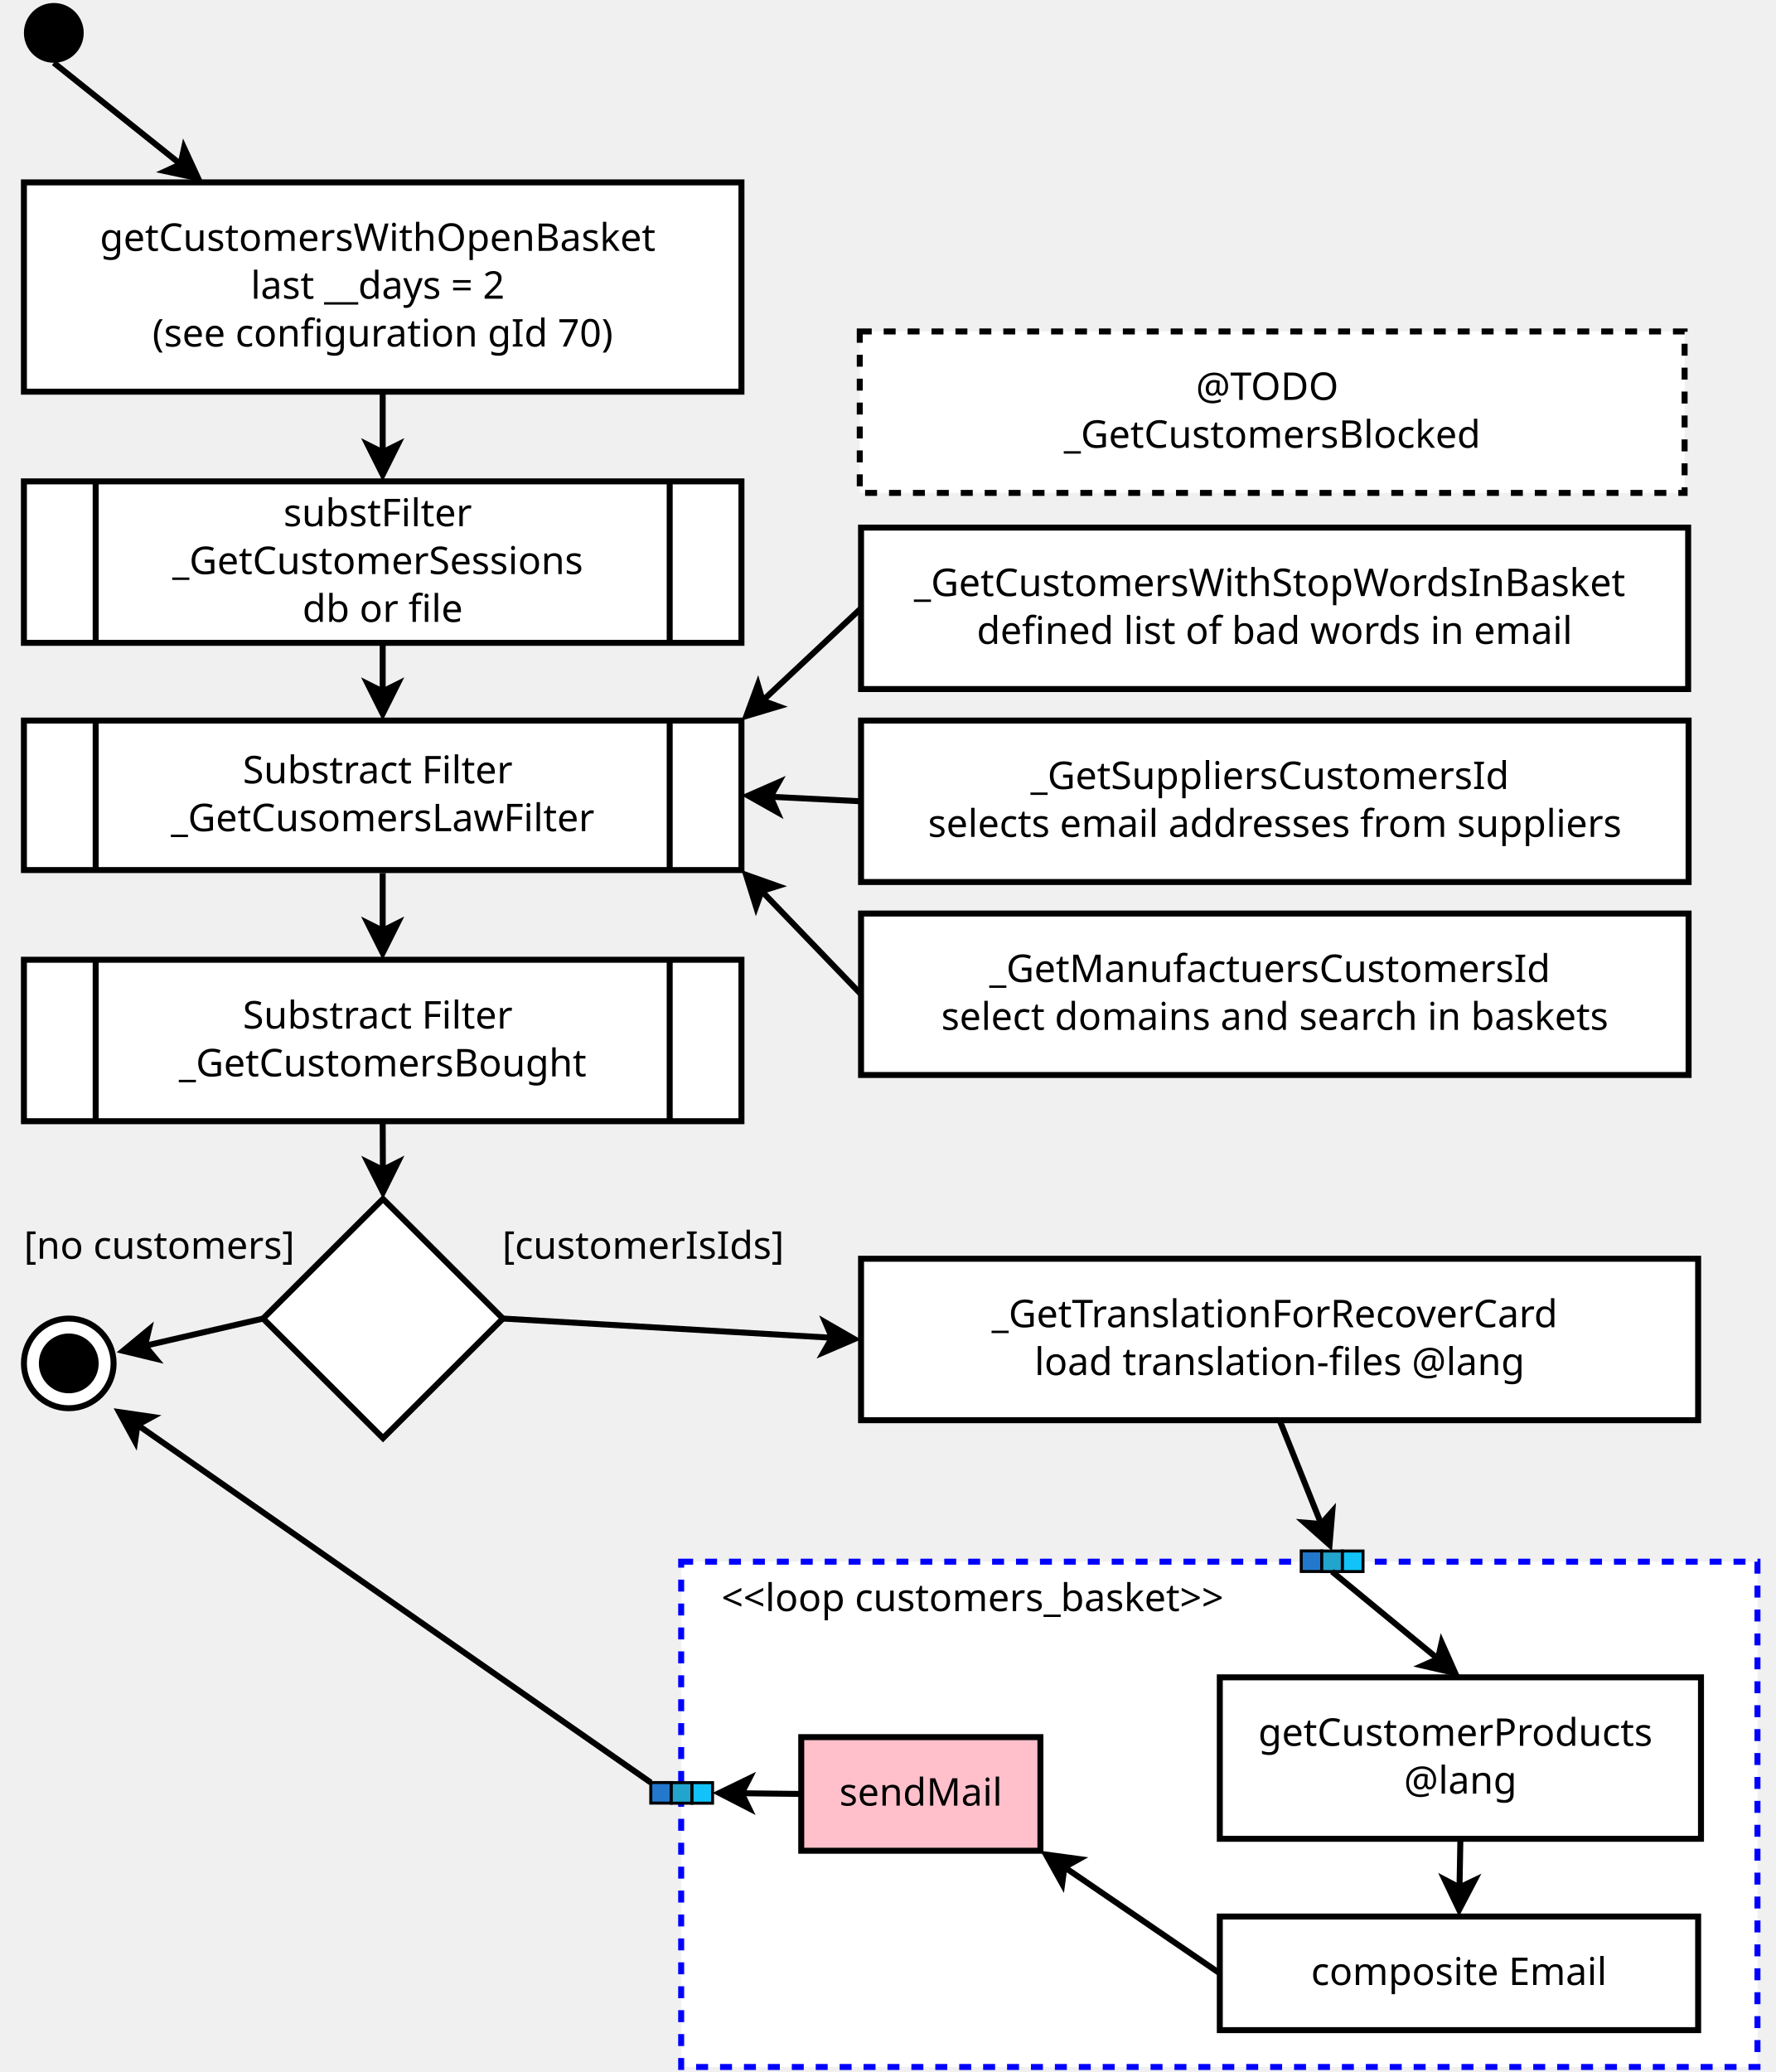
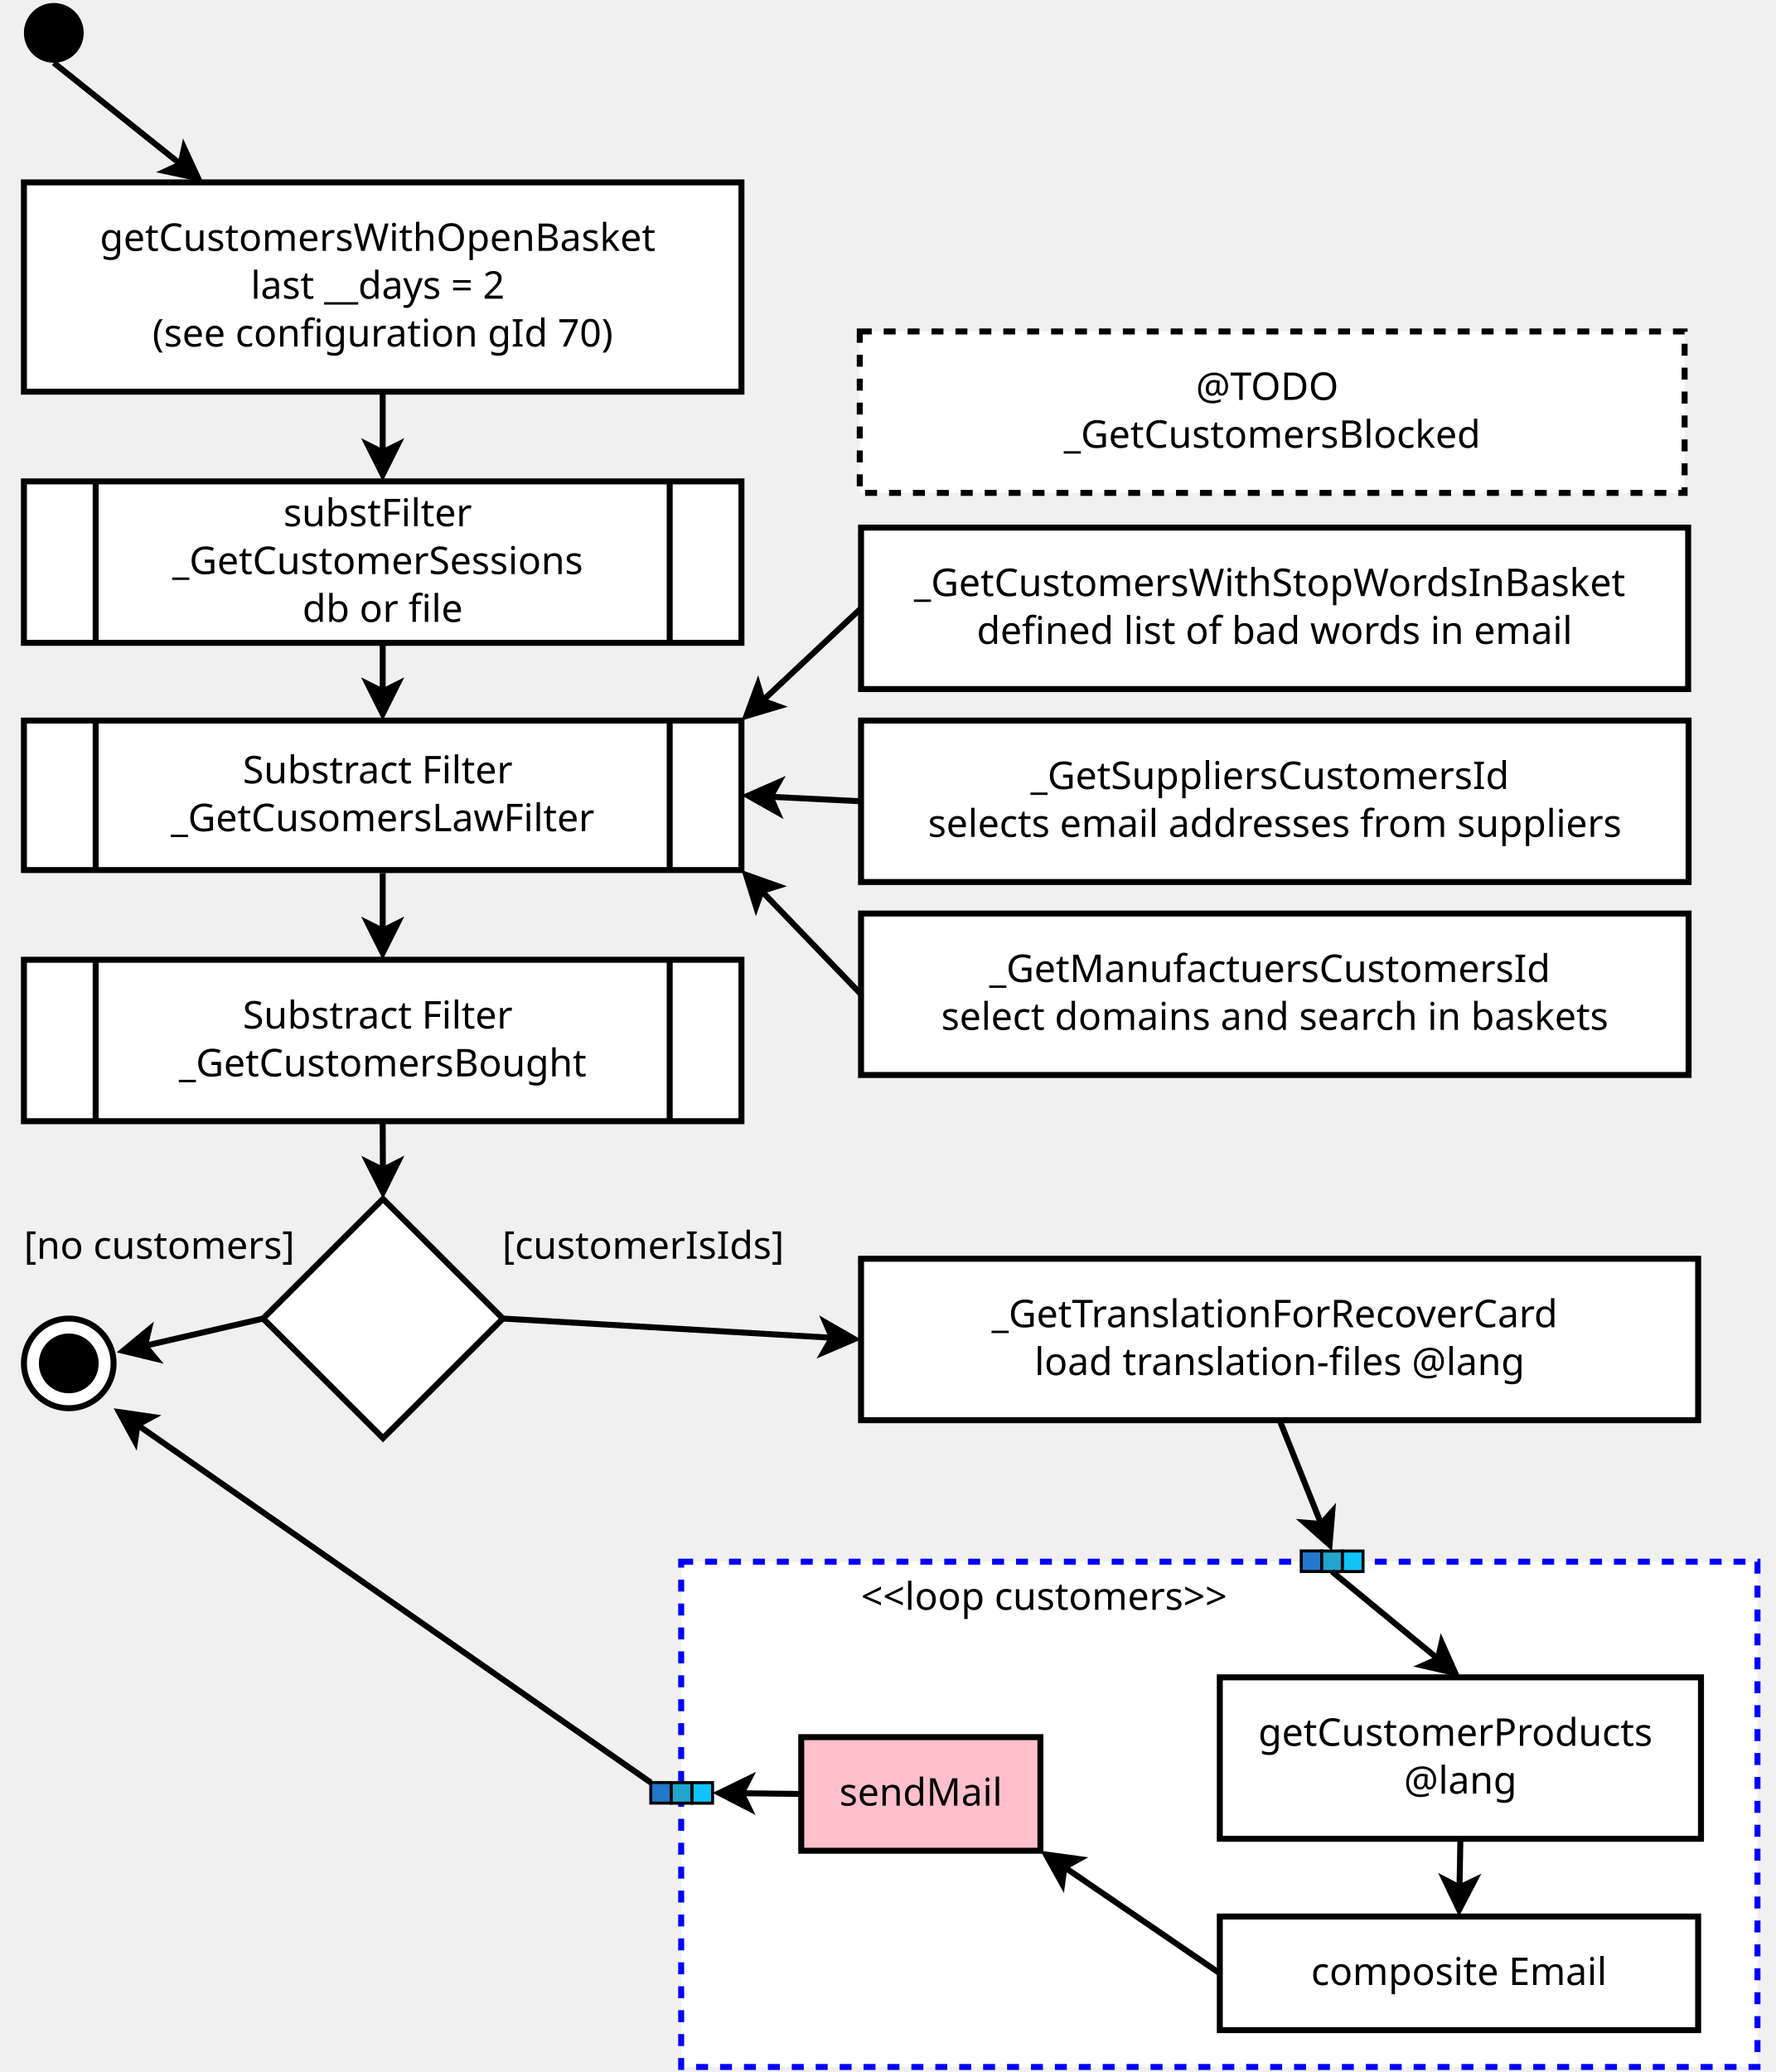
<svg xmlns="http://www.w3.org/2000/svg" width="30cm" height="35cm" viewBox="98 119 582 693">
  <g>
    <rect style="fill: #ffffff" x="319.84" y="641.32" width="360" height="169" />
    <rect style="fill: none; fill-opacity:0; stroke-width: 2; stroke-dasharray: 4; stroke: #0000ff" x="319.84" y="641.32" width="360" height="169" />
    <text font-size="12.8" style="fill: #000000;text-anchor:middle;font-family:sans-serif;font-style:normal;font-weight:normal" x="499.84" y="729.72">
      <tspan x="499.84" y="729.72" />
    </text>
  </g>
  <g>
    <line style="fill: none; fill-opacity:0; stroke-width: 2; stroke: #000000" x1="110" y1="140" x2="152.397" y2="173.918" />
    <polygon style="fill: #000000" points="158.254,178.603 147.322,176.261 152.397,173.918 153.569,168.452 " />
    <polygon style="fill: none; fill-opacity:0; stroke-width: 2; stroke: #000000" points="158.254,178.603 147.322,176.261 152.397,173.918 153.569,168.452 " />
  </g>
  <text font-size="12.8" style="fill: #000000;text-anchor:start;font-family:sans-serif;font-style:normal;font-weight:normal" x="374" y="241">
    <tspan x="374" y="241" />
  </text>
  <g>
    <rect style="fill: #ffffff" x="100" y="180" width="240" height="70" />
    <rect style="fill: none; fill-opacity:0; stroke-width: 2; stroke: #000000" x="100" y="180" width="240" height="70" />
    <text font-size="12.8" style="fill: #000000;text-anchor:middle;font-family:sans-serif;font-style:normal;font-weight:normal" x="220" y="202.9">
      <tspan x="220" y="202.9">getCustomersWithOpenBasket</tspan>
      <tspan x="220" y="218.9">last __days = 2</tspan>
      <tspan x="220" y="234.9">(see configuration gId 70)</tspan>
    </text>
  </g>
  <g>
    <line style="fill: none; fill-opacity:0; stroke-width: 2; stroke: #000000" x1="220" y1="334" x2="220" y2="350.264" />
    <polygon style="fill: #000000" points="220,357.764 215,347.764 220,350.264 225,347.764 " />
    <polygon style="fill: none; fill-opacity:0; stroke-width: 2; stroke: #000000" points="220,357.764 215,347.764 220,350.264 225,347.764 " />
  </g>
  <g>
    <line style="fill: none; fill-opacity:0; stroke-width: 2; stroke: #000000" x1="220" y1="250" x2="220" y2="270.264" />
    <polygon style="fill: #000000" points="220,277.764 215,267.764 220,270.264 225,267.764 " />
    <polygon style="fill: none; fill-opacity:0; stroke-width: 2; stroke: #000000" points="220,277.764 215,267.764 220,270.264 225,267.764 " />
  </g>
  <g>
    <line style="fill: none; fill-opacity:0; stroke-width: 2; stroke: #000000" x1="220" y1="494" x2="220.067" y2="510.264" />
    <polygon style="fill: #000000" points="220.097,517.764 215.056,507.785 220.067,510.264 225.056,507.744 " />
    <polygon style="fill: none; fill-opacity:0; stroke-width: 2; stroke: #000000" points="220.097,517.764 215.056,507.785 220.067,510.264 225.056,507.744 " />
  </g>
  <g>
    <rect style="fill: #ffffff" x="380" y="540" width="280" height="54" />
    <rect style="fill: none; fill-opacity:0; stroke-width: 2; stroke: #000000" x="380" y="540" width="280" height="54" />
    <text font-size="12.8" style="fill: #000000;text-anchor:middle;font-family:sans-serif;font-style:normal;font-weight:normal" x="520" y="562.9">
      <tspan x="520" y="562.9">_GetTranslationForRecoverCard</tspan>
      <tspan x="520" y="578.9">load translation-files @lang</tspan>
    </text>
  </g>
  <g>
    <polygon style="fill: #ffffff" points="220.107,520 260.213,560 220.107,600 180,560 " />
    <polygon style="fill: none; fill-opacity:0; stroke-width: 2; stroke: #000000" points="220.107,520 260.213,560 220.107,600 180,560 " />
    <text font-size="12.8" style="fill: #000000;text-anchor:middle;font-family:sans-serif;font-style:normal;font-weight:normal" x="220.107" y="563.9">
      <tspan x="220.107" y="563.9" />
    </text>
  </g>
  <g>
    <line style="fill: none; fill-opacity:0; stroke-width: 2; stroke: #000000" x1="260.213" y1="560" x2="370.281" y2="566.432" />
    <polygon style="fill: #000000" points="377.768,566.87 367.493,571.278 370.281,566.432 368.076,561.295 " />
    <polygon style="fill: none; fill-opacity:0; stroke-width: 2; stroke: #000000" points="377.768,566.87 367.493,571.278 370.281,566.432 368.076,561.295 " />
  </g>
  <text font-size="12.8" style="fill: #000000;text-anchor:start;font-family:sans-serif;font-style:normal;font-weight:normal" x="260" y="540">
    <tspan x="260" y="540">[customerIsIds]</tspan>
  </text>
  <g>
    <line style="fill: none; fill-opacity:0; stroke-width: 2; stroke: #000000" x1="180" y1="560" x2="140.491" y2="569.118" />
    <polygon style="fill: #000000" points="133.183,570.804 141.802,563.683 140.491,569.118 144.051,573.427 " />
    <polygon style="fill: none; fill-opacity:0; stroke-width: 2; stroke: #000000" points="133.183,570.804 141.802,563.683 140.491,569.118 144.051,573.427 " />
  </g>
  <text font-size="12.8" style="fill: #000000;text-anchor:start;font-family:sans-serif;font-style:normal;font-weight:normal" x="100" y="540">
    <tspan x="100" y="540">[no customers]</tspan>
  </text>
  <g>
    <line style="fill: none; fill-opacity:0; stroke-width: 2; stroke: #000000" x1="520" y1="594" x2="533.918" y2="628.712" />
    <polygon style="fill: #000000" points="536.709,635.673 528.347,628.252 533.918,628.712 537.629,624.531 " />
    <polygon style="fill: none; fill-opacity:0; stroke-width: 2; stroke: #000000" points="536.709,635.673 528.347,628.252 533.918,628.712 537.629,624.531 " />
  </g>
  <g>
    <rect style="fill: #ffc0cb" x="360" y="700" width="80" height="38" />
    <rect style="fill: none; fill-opacity:0; stroke-width: 2; stroke: #000000" x="360" y="700" width="80" height="38" />
    <text font-size="12.8" style="fill: #000000;text-anchor:middle;font-family:sans-serif;font-style:normal;font-weight:normal" x="400" y="722.9">
      <tspan x="400" y="722.9">sendMail</tspan>
    </text>
  </g>
  <g>
    <line style="fill: none; fill-opacity:0; stroke-width: 2; stroke: #000000" x1="360" y1="719" x2="340.079" y2="718.769" />
    <polygon style="fill: #000000" points="332.58,718.682 342.637,713.799 340.079,718.769 342.521,723.798 " />
    <polygon style="fill: none; fill-opacity:0; stroke-width: 2; stroke: #000000" points="332.58,718.682 342.637,713.799 340.079,718.769 342.521,723.798 " />
  </g>
  <g>
    <ellipse style="fill: #ffffff" cx="115" cy="575" rx="15" ry="15" />
    <ellipse style="fill: none; fill-opacity:0; stroke-width: 2; stroke: #000000" cx="115" cy="575" rx="15" ry="15" />
    <ellipse style="fill: #000000" cx="115" cy="575" rx="10" ry="10" />
  </g>
  <ellipse style="fill: #000000" cx="110" cy="130" rx="10" ry="10" />
  <g>
    <rect style="fill: #ffffff" x="380" y="424.54" width="276.8" height="54" />
    <rect style="fill: none; fill-opacity:0; stroke-width: 2; stroke: #000000" x="380" y="424.54" width="276.8" height="54" />
    <text font-size="12.8" style="fill: #000000;text-anchor:middle;font-family:sans-serif;font-style:normal;font-weight:normal" x="518.4" y="447.44">
      <tspan x="518.4" y="447.44">_GetManufactuersCustomersId</tspan>
      <tspan x="518.4" y="463.44">select domains and search in baskets</tspan>
    </text>
  </g>
  <g>
    <rect style="fill: #ffffff" x="100" y="280" width="240" height="54" />
    <rect style="fill: none; fill-opacity:0; stroke-width: 2; stroke: #000000" x="100" y="280" width="240" height="54" />
    <line style="fill: none; fill-opacity:0; stroke-width: 2; stroke: #000000" x1="124" y1="280" x2="124" y2="334" />
    <line style="fill: none; fill-opacity:0; stroke-width: 2; stroke: #000000" x1="316" y1="280" x2="316" y2="334" />
    <text font-size="12.8" style="fill: #000000;text-anchor:middle;font-family:sans-serif;font-style:normal;font-weight:normal" x="220" y="295">
      <tspan x="220" y="295">substFilter</tspan>
      <tspan x="220" y="311">_GetCustomerSessions</tspan>
      <tspan x="220" y="327">db or file</tspan>
    </text>
  </g>
  <g>
    <rect style="fill: #ffffff" x="100" y="360" width="240" height="50" />
    <rect style="fill: none; fill-opacity:0; stroke-width: 2; stroke: #000000" x="100" y="360" width="240" height="50" />
    <line style="fill: none; fill-opacity:0; stroke-width: 2; stroke: #000000" x1="124" y1="360" x2="124" y2="410" />
    <line style="fill: none; fill-opacity:0; stroke-width: 2; stroke: #000000" x1="316" y1="360" x2="316" y2="410" />
    <text font-size="12.8" style="fill: #000000;text-anchor:middle;font-family:sans-serif;font-style:normal;font-weight:normal" x="220" y="381">
      <tspan x="220" y="381">Substract Filter</tspan>
      <tspan x="220" y="397">_GetCusomersLawFilter</tspan>
    </text>
  </g>
  <g>
    <line style="fill: none; fill-opacity:0; stroke-width: 2; stroke: #000000" x1="380" y1="451.54" x2="346.753" y2="417.013" />
    <polygon style="fill: #000000" points="341.551,411.611 352.089,415.346 346.753,417.013 344.886,422.282 " />
    <polygon style="fill: none; fill-opacity:0; stroke-width: 2; stroke: #000000" points="341.551,411.611 352.089,415.346 346.753,417.013 344.886,422.282 " />
  </g>
  <g>
    <rect style="fill: #ffffff" x="100" y="440" width="240" height="54" />
    <rect style="fill: none; fill-opacity:0; stroke-width: 2; stroke: #000000" x="100" y="440" width="240" height="54" />
    <line style="fill: none; fill-opacity:0; stroke-width: 2; stroke: #000000" x1="124" y1="440" x2="124" y2="494" />
    <line style="fill: none; fill-opacity:0; stroke-width: 2; stroke: #000000" x1="316" y1="440" x2="316" y2="494" />
    <text font-size="12.8" style="fill: #000000;text-anchor:middle;font-family:sans-serif;font-style:normal;font-weight:normal" x="220" y="463">
      <tspan x="220" y="463">Substract Filter</tspan>
      <tspan x="220" y="479">_GetCustomersBought</tspan>
    </text>
  </g>
  <g>
    <line style="fill: none; fill-opacity:0; stroke-width: 2; stroke: #000000" x1="220" y1="411.003" x2="220" y2="430.264" />
    <polygon style="fill: #000000" points="220,437.764 215,427.764 220,430.264 225,427.764 " />
    <polygon style="fill: none; fill-opacity:0; stroke-width: 2; stroke: #000000" points="220,437.764 215,427.764 220,430.264 225,427.764 " />
  </g>
  <g>
    <line style="fill: none; fill-opacity:0; stroke-width: 2; stroke: #000000" x1="580.475" y1="734" x2="580.178" y2="750.266" />
    <polygon style="fill: #000000" points="580.041,757.764 575.224,747.675 580.178,750.266 585.223,747.857 " />
    <polygon style="fill: none; fill-opacity:0; stroke-width: 2; stroke: #000000" points="580.041,757.764 575.224,747.675 580.178,750.266 585.223,747.857 " />
  </g>
  <g>
    <rect style="fill: #ffffff" x="500" y="760" width="160" height="38" />
    <rect style="fill: none; fill-opacity:0; stroke-width: 2; stroke: #000000" x="500" y="760" width="160" height="38" />
    <text font-size="12.8" style="fill: #000000;text-anchor:middle;font-family:sans-serif;font-style:normal;font-weight:normal" x="580" y="782.9">
      <tspan x="580" y="782.9">composite Email</tspan>
    </text>
  </g>
  <g>
    <line style="fill: none; fill-opacity:0; stroke-width: 2; stroke: #000000" x1="309.671" y1="715.187" x2="137.988" y2="595.566" />
    <polygon style="fill: #000000" points="131.835,591.278 142.898,592.893 137.988,595.566 137.181,601.097 " />
    <polygon style="fill: none; fill-opacity:0; stroke-width: 2; stroke: #000000" points="131.835,591.278 142.898,592.893 137.988,595.566 137.181,601.097 " />
  </g>
  <g>
    <rect style="fill: #ffffff" x="380" y="295.46" width="276.659" height="54" />
    <rect style="fill: none; fill-opacity:0; stroke-width: 2; stroke: #000000" x="380" y="295.46" width="276.659" height="54" />
    <text font-size="12.8" style="fill: #000000;text-anchor:middle;font-family:sans-serif;font-style:normal;font-weight:normal" x="518.329" y="318.36">
      <tspan x="518.329" y="318.36">_GetCustomersWithStopWordsInBasket</tspan>
      <tspan x="518.329" y="334.36">defined list of bad words in email</tspan>
    </text>
  </g>
  <g>
    <line style="fill: none; fill-opacity:0; stroke-width: 2; stroke: #000000" x1="380" y1="322.46" x2="347.099" y2="353.337" />
    <polygon style="fill: #000000" points="341.63,358.47 345.501,347.981 347.099,353.337 352.344,355.272 " />
    <polygon style="fill: none; fill-opacity:0; stroke-width: 2; stroke: #000000" points="341.63,358.47 345.501,347.981 347.099,353.337 352.344,355.272 " />
  </g>
  <g>
    <rect style="fill: #ffffff" x="380" y="360" width="276.8" height="54" />
    <rect style="fill: none; fill-opacity:0; stroke-width: 2; stroke: #000000" x="380" y="360" width="276.8" height="54" />
    <text font-size="12.8" style="fill: #000000;text-anchor:middle;font-family:sans-serif;font-style:normal;font-weight:normal" x="518.4" y="382.9">
      <tspan x="518.4" y="382.9">_GetSuppliersCustomersId</tspan>
      <tspan x="518.4" y="398.9">selects email addresses from suppliers</tspan>
    </text>
  </g>
  <g>
    <line style="fill: none; fill-opacity:0; stroke-width: 2; stroke: #000000" x1="380" y1="387" x2="349.724" y2="385.486" />
    <polygon style="fill: #000000" points="342.233,385.112 352.47,380.617 349.724,385.486 351.971,390.605 " />
    <polygon style="fill: none; fill-opacity:0; stroke-width: 2; stroke: #000000" points="342.233,385.112 352.47,380.617 349.724,385.486 351.971,390.605 " />
  </g>
  <g>
    <rect style="fill: #ffffff" x="500" y="680" width="160.95" height="54" />
    <rect style="fill: none; fill-opacity:0; stroke-width: 2; stroke: #000000" x="500" y="680" width="160.95" height="54" />
    <text font-size="12.8" style="fill: #000000;text-anchor:middle;font-family:sans-serif;font-style:normal;font-weight:normal" x="580.475" y="702.9">
      <tspan x="580.475" y="702.9">getCustomerProducts</tspan>
      <tspan x="580.475" y="718.9">@lang</tspan>
    </text>
  </g>
  <g>
    <g>
      <rect style="fill: #2278cd" x="527.236" y="637.718" width="6.878" height="6.878" />
      <rect style="fill: none; fill-opacity:0; stroke-width: 1; stroke: #000000" x="527.236" y="637.718" width="6.878" height="6.878" />
    </g>
    <g>
      <rect style="fill: #22a5cd" x="534.103" y="637.749" width="6.878" height="6.878" />
      <rect style="fill: none; fill-opacity:0; stroke-width: 1; stroke: #000000" x="534.103" y="637.749" width="6.878" height="6.878" />
    </g>
    <g>
      <rect style="fill: #11c3f9" x="541.031" y="637.749" width="6.878" height="6.878" />
      <rect style="fill: none; fill-opacity:0; stroke-width: 1; stroke: #000000" x="541.031" y="637.749" width="6.878" height="6.878" />
    </g>
  </g>
-   <text font-size="12.8" style="fill: #000000;text-anchor:start;font-family:sans-serif;font-style:normal;font-weight:normal" x="333.294" y="657.841">
-     <tspan x="333.294" y="657.841">&lt;&lt;loop customers_basket&gt;&gt;</tspan>
+   <text font-size="12.8" style="fill: #000000;text-anchor:start;font-family:sans-serif;font-style:normal;font-weight:normal" x="380" y="657.406">
+     <tspan x="380" y="657.406">&lt;&lt;loop customers&gt;&gt;</tspan>
  </text>
  <g>
    <g>
      <rect style="fill: #2278cd" x="309.671" y="715.187" width="6.878" height="6.878" />
      <rect style="fill: none; fill-opacity:0; stroke-width: 1; stroke: #000000" x="309.671" y="715.187" width="6.878" height="6.878" />
    </g>
    <g>
      <rect style="fill: #22a5cd" x="316.537" y="715.218" width="6.878" height="6.878" />
      <rect style="fill: none; fill-opacity:0; stroke-width: 1; stroke: #000000" x="316.537" y="715.218" width="6.878" height="6.878" />
    </g>
    <g>
      <rect style="fill: #11c3f9" x="323.466" y="715.218" width="6.878" height="6.878" />
      <rect style="fill: none; fill-opacity:0; stroke-width: 1; stroke: #000000" x="323.466" y="715.218" width="6.878" height="6.878" />
    </g>
  </g>
  <g>
    <line style="fill: none; fill-opacity:0; stroke-width: 2; stroke: #000000" x1="537.541" y1="644.626" x2="572.961" y2="673.809" />
    <polygon style="fill: #000000" points="578.749,678.578 567.852,676.078 572.961,673.809 574.211,668.36 " />
    <polygon style="fill: none; fill-opacity:0; stroke-width: 2; stroke: #000000" points="578.749,678.578 567.852,676.078 572.961,673.809 574.211,668.36 " />
  </g>
  <g>
    <line style="fill: none; fill-opacity:0; stroke-width: 2; stroke: #000000" x1="500" y1="779" x2="448.039" y2="743.493" />
    <polygon style="fill: #000000" points="441.846,739.262 452.924,740.775 448.039,743.493 447.282,749.032 " />
    <polygon style="fill: none; fill-opacity:0; stroke-width: 2; stroke: #000000" points="441.846,739.262 452.924,740.775 448.039,743.493 447.282,749.032 " />
  </g>
  <g>
    <rect style="fill: #ffffff" x="379.576" y="229.857" width="275.894" height="54" />
    <rect style="fill: none; fill-opacity:0; stroke-width: 2; stroke-dasharray: 4; stroke: #000000" x="379.576" y="229.857" width="275.894" height="54" />
    <text font-size="12.8" style="fill: #000000;text-anchor:middle;font-family:sans-serif;font-style:normal;font-weight:normal" x="517.523" y="252.757">
      <tspan x="517.523" y="252.757">@TODO</tspan>
      <tspan x="517.523" y="268.757">_GetCustomersBlocked</tspan>
    </text>
  </g>
</svg>
